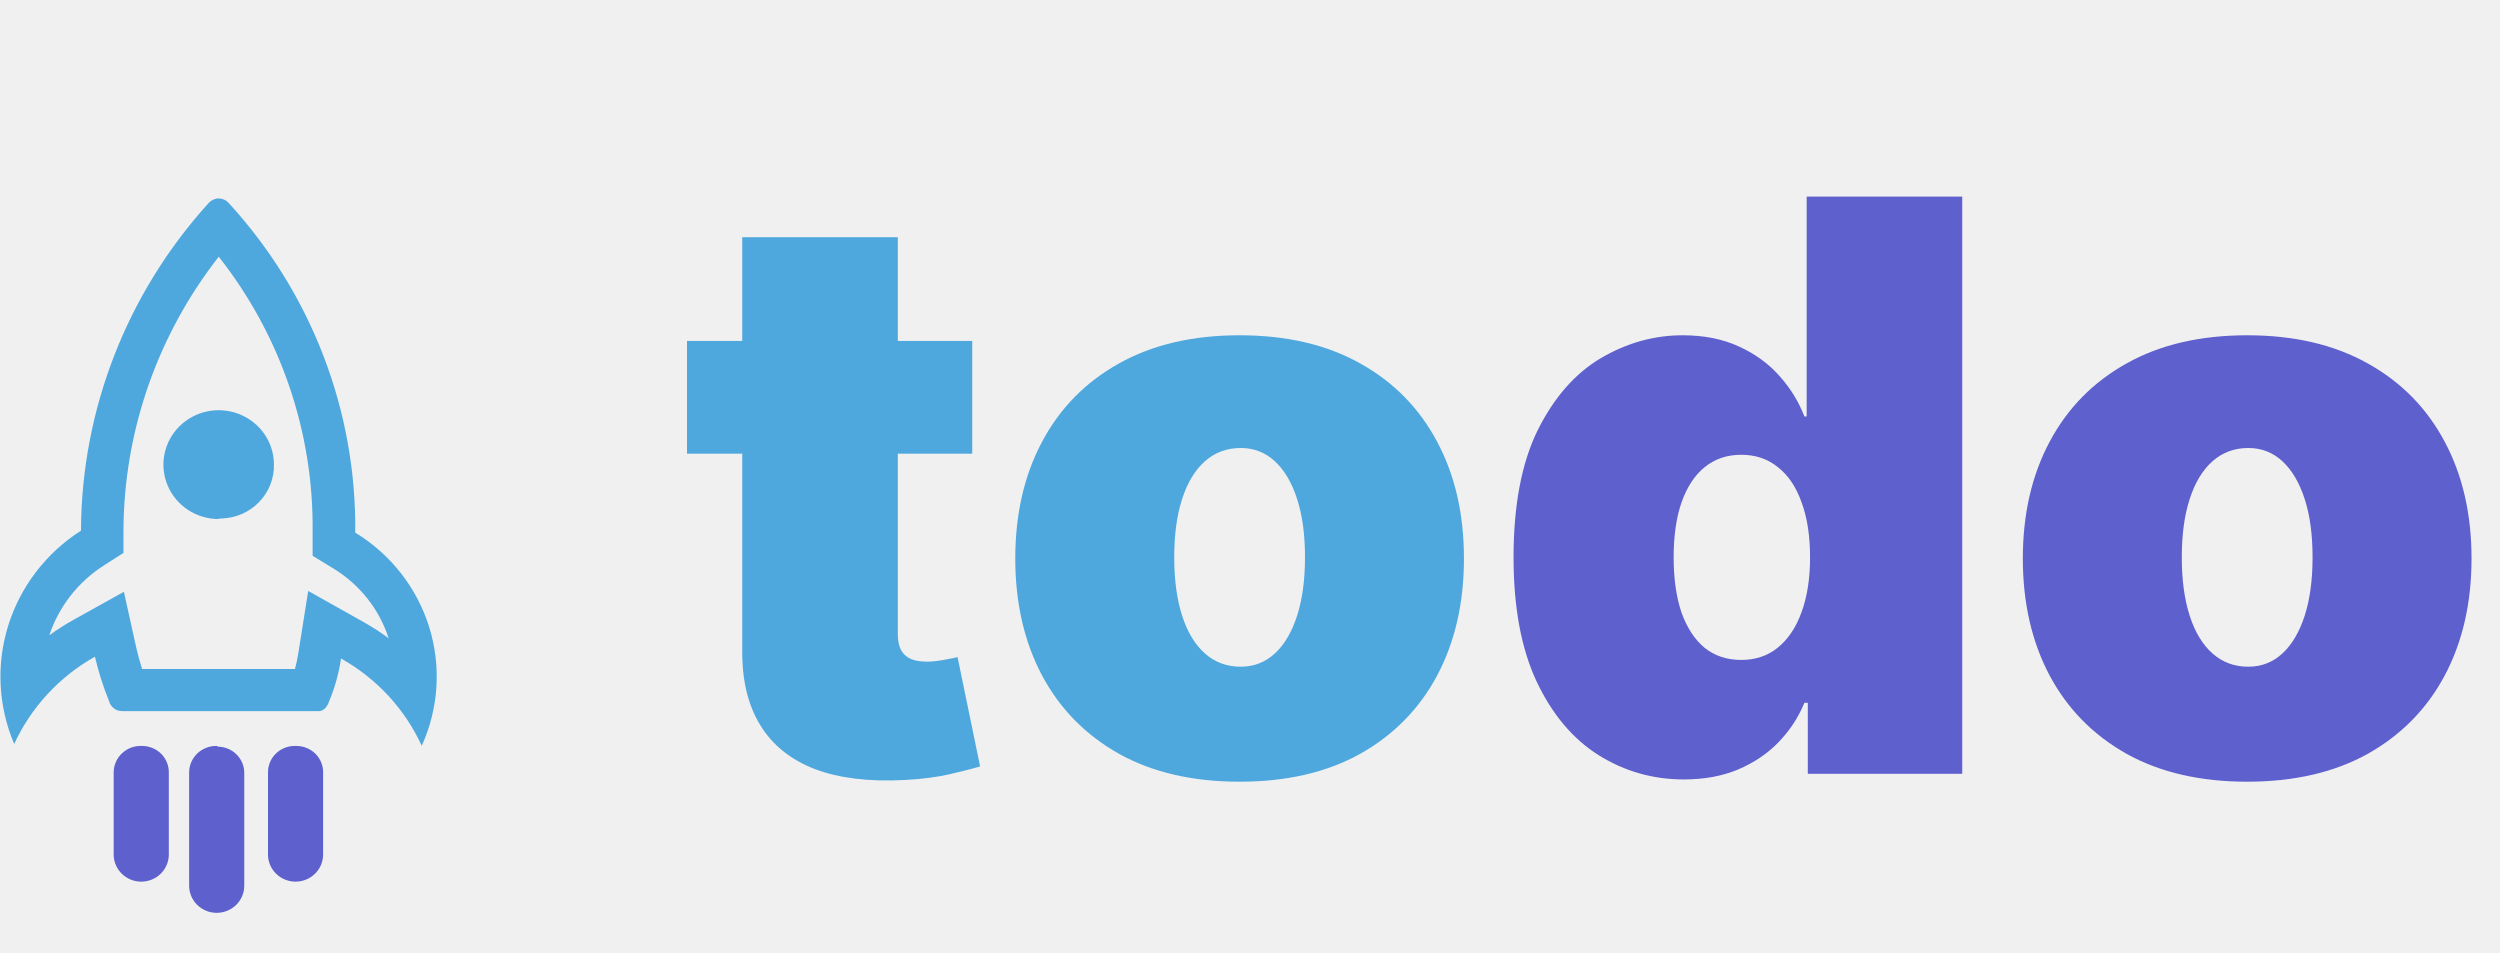
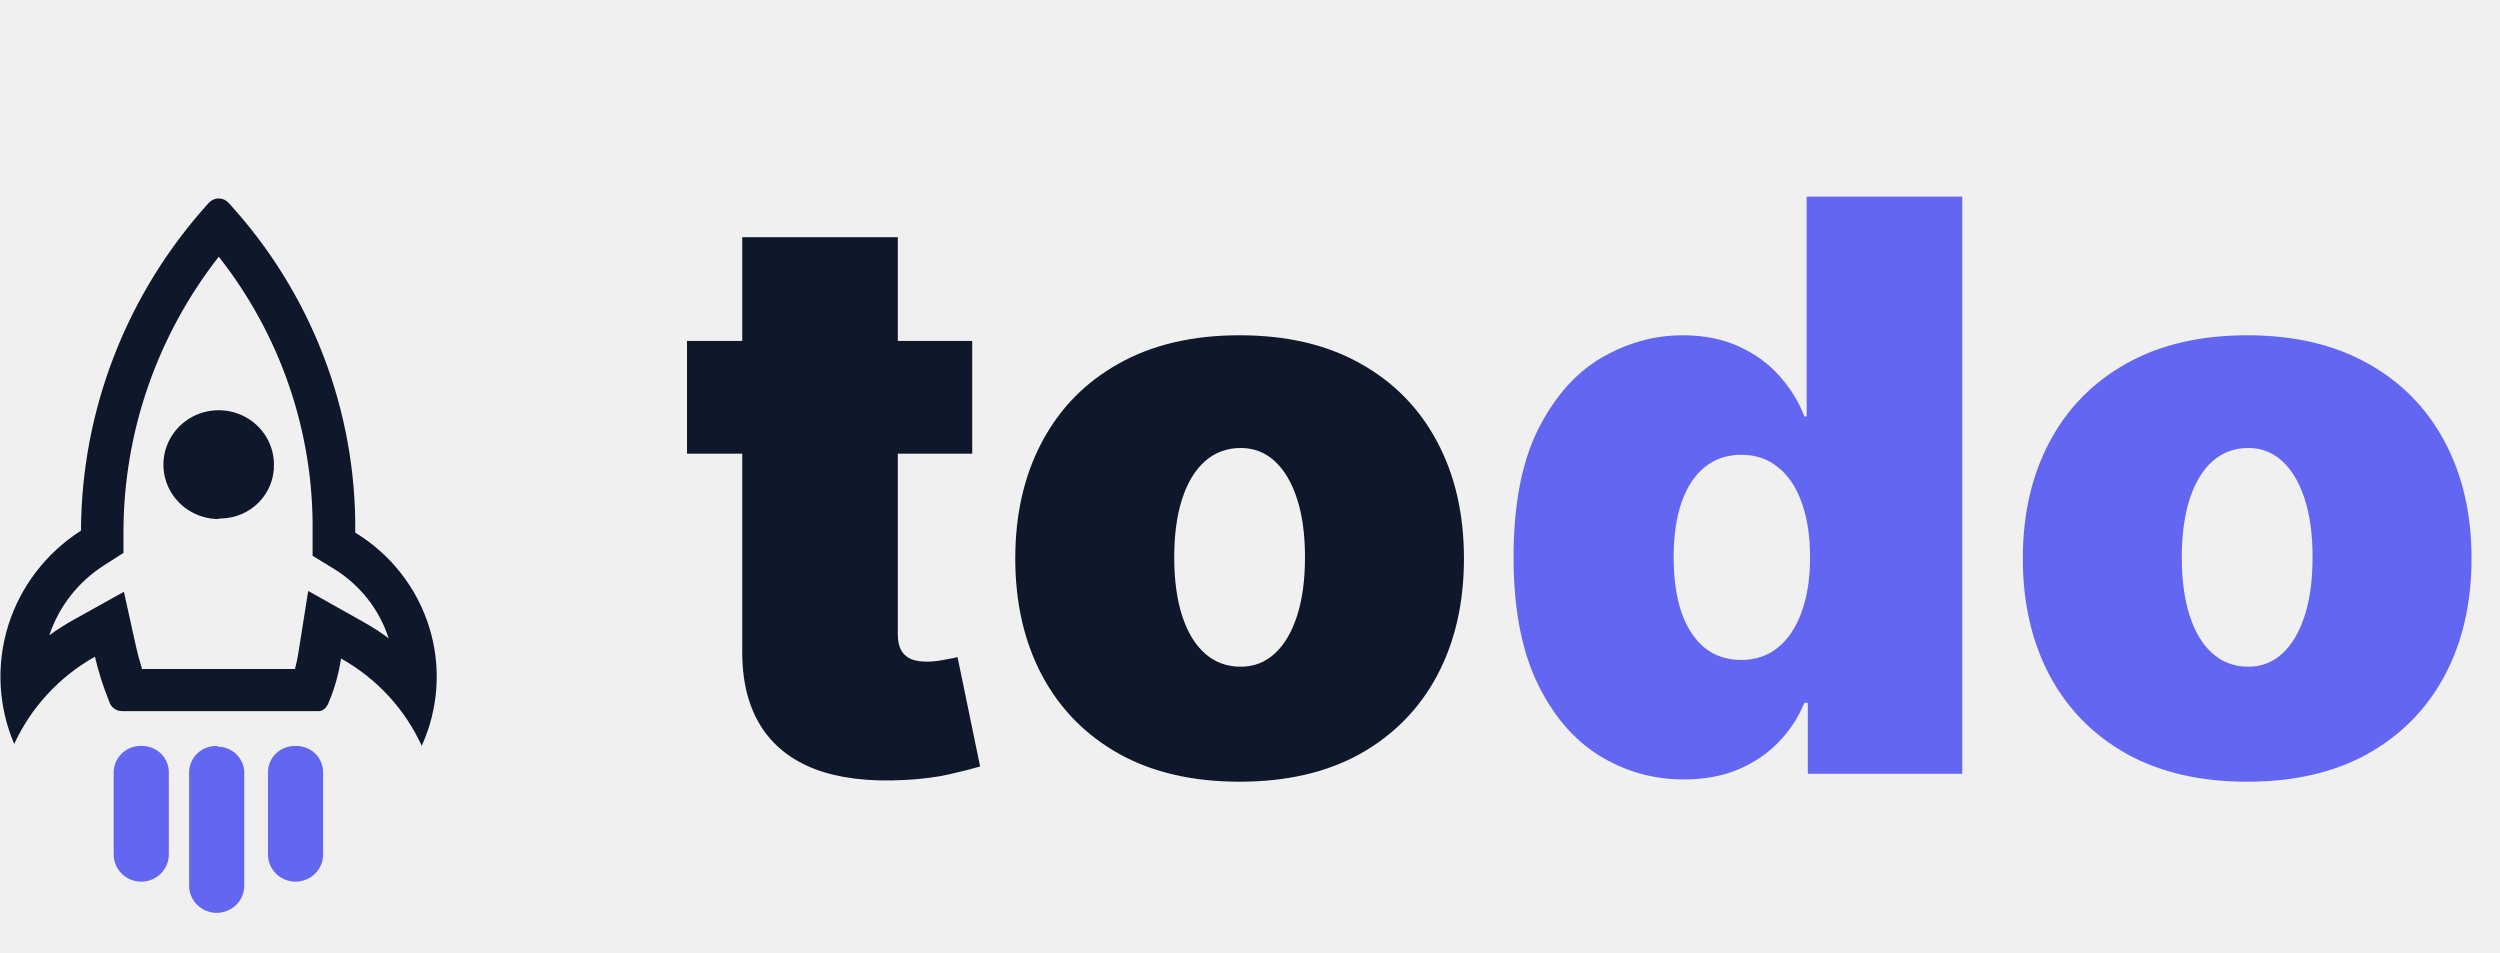
<svg xmlns="http://www.w3.org/2000/svg" width="126" height="48" viewBox="0 0 126 48" fill="none">
-   <path d="M49 17.182V22.864H34.625V17.182H49ZM37.409 11.954H45.25V31.983C45.25 32.286 45.302 32.542 45.406 32.75C45.51 32.949 45.671 33.1 45.889 33.205C46.107 33.299 46.386 33.347 46.727 33.347C46.964 33.347 47.239 33.318 47.551 33.261C47.873 33.205 48.11 33.157 48.261 33.119L49.398 38.631C49.047 38.735 48.545 38.863 47.892 39.014C47.248 39.166 46.481 39.265 45.591 39.312C43.792 39.407 42.281 39.222 41.06 38.758C39.838 38.285 38.919 37.542 38.304 36.528C37.688 35.515 37.39 34.246 37.409 32.722V11.954ZM62.477 39.398C60.109 39.398 58.083 38.929 56.397 37.992C54.711 37.044 53.419 35.728 52.519 34.043C51.62 32.347 51.17 30.383 51.17 28.148C51.17 25.913 51.62 23.953 52.519 22.267C53.419 20.572 54.711 19.256 56.397 18.318C58.083 17.371 60.109 16.898 62.477 16.898C64.844 16.898 66.871 17.371 68.556 18.318C70.242 19.256 71.534 20.572 72.434 22.267C73.334 23.953 73.783 25.913 73.783 28.148C73.783 30.383 73.334 32.347 72.434 34.043C71.534 35.728 70.242 37.044 68.556 37.992C66.871 38.929 64.844 39.398 62.477 39.398ZM62.533 33.602C63.196 33.602 63.769 33.38 64.252 32.935C64.735 32.49 65.109 31.855 65.374 31.031C65.639 30.207 65.772 29.227 65.772 28.091C65.772 26.945 65.639 25.965 65.374 25.151C65.109 24.327 64.735 23.692 64.252 23.247C63.769 22.802 63.196 22.579 62.533 22.579C61.833 22.579 61.231 22.802 60.729 23.247C60.227 23.692 59.844 24.327 59.579 25.151C59.314 25.965 59.181 26.945 59.181 28.091C59.181 29.227 59.314 30.207 59.579 31.031C59.844 31.855 60.227 32.49 60.729 32.935C61.231 33.38 61.833 33.602 62.533 33.602Z" fill="#4EA8DE" />
-   <path d="M84.863 39.284C83.31 39.284 81.88 38.877 80.573 38.062C79.276 37.248 78.234 36.012 77.448 34.355C76.672 32.698 76.283 30.61 76.283 28.091C76.283 25.458 76.691 23.318 77.505 21.671C78.329 20.023 79.389 18.815 80.687 18.048C81.994 17.281 83.367 16.898 84.806 16.898C85.886 16.898 86.833 17.087 87.647 17.466C88.461 17.835 89.143 18.332 89.692 18.957C90.242 19.573 90.658 20.25 90.942 20.989H91.056V9.909H98.897V39H91.113V35.42H90.942C90.639 36.159 90.204 36.822 89.636 37.409C89.077 37.987 88.395 38.446 87.59 38.787C86.795 39.118 85.886 39.284 84.863 39.284ZM87.761 33.261C88.48 33.261 89.096 33.053 89.607 32.636C90.128 32.21 90.526 31.614 90.8 30.847C91.085 30.07 91.227 29.151 91.227 28.091C91.227 27.011 91.085 26.088 90.8 25.321C90.526 24.544 90.128 23.953 89.607 23.546C89.096 23.129 88.48 22.921 87.761 22.921C87.041 22.921 86.425 23.129 85.914 23.546C85.412 23.953 85.024 24.544 84.749 25.321C84.484 26.088 84.352 27.011 84.352 28.091C84.352 29.171 84.484 30.099 84.749 30.875C85.024 31.642 85.412 32.234 85.914 32.651C86.425 33.058 87.041 33.261 87.761 33.261ZM113.258 39.398C110.89 39.398 108.864 38.929 107.178 37.992C105.493 37.044 104.2 35.728 103.3 34.043C102.401 32.347 101.951 30.383 101.951 28.148C101.951 25.913 102.401 23.953 103.3 22.267C104.2 20.572 105.493 19.256 107.178 18.318C108.864 17.371 110.89 16.898 113.258 16.898C115.625 16.898 117.652 17.371 119.337 18.318C121.023 19.256 122.316 20.572 123.215 22.267C124.115 23.953 124.565 25.913 124.565 28.148C124.565 30.383 124.115 32.347 123.215 34.043C122.316 35.728 121.023 37.044 119.337 37.992C117.652 38.929 115.625 39.398 113.258 39.398ZM113.315 33.602C113.978 33.602 114.55 33.38 115.033 32.935C115.516 32.49 115.89 31.855 116.156 31.031C116.421 30.207 116.553 29.227 116.553 28.091C116.553 26.945 116.421 25.965 116.156 25.151C115.89 24.327 115.516 23.692 115.033 23.247C114.55 22.802 113.978 22.579 113.315 22.579C112.614 22.579 112.013 22.802 111.511 23.247C111.009 23.692 110.625 24.327 110.36 25.151C110.095 25.965 109.962 26.945 109.962 28.091C109.962 29.227 110.095 30.207 110.36 31.031C110.625 31.855 111.009 32.49 111.511 32.935C112.013 33.38 112.614 33.602 113.315 33.602Z" fill="#5E60CE" />
+   <path d="M49 17.182V22.864H34.625V17.182H49ZM37.409 11.954H45.25V31.983C45.25 32.286 45.302 32.542 45.406 32.75C45.51 32.949 45.671 33.1 45.889 33.205C46.107 33.299 46.386 33.347 46.727 33.347C46.964 33.347 47.239 33.318 47.551 33.261C47.873 33.205 48.11 33.157 48.261 33.119L49.398 38.631C49.047 38.735 48.545 38.863 47.892 39.014C47.248 39.166 46.481 39.265 45.591 39.312C43.792 39.407 42.281 39.222 41.06 38.758C39.838 38.285 38.919 37.542 38.304 36.528C37.688 35.515 37.39 34.246 37.409 32.722V11.954ZM62.477 39.398C60.109 39.398 58.083 38.929 56.397 37.992C54.711 37.044 53.419 35.728 52.519 34.043C51.62 32.347 51.17 30.383 51.17 28.148C51.17 25.913 51.62 23.953 52.519 22.267C53.419 20.572 54.711 19.256 56.397 18.318C58.083 17.371 60.109 16.898 62.477 16.898C64.844 16.898 66.871 17.371 68.556 18.318C70.242 19.256 71.534 20.572 72.434 22.267C73.334 23.953 73.783 25.913 73.783 28.148C73.783 30.383 73.334 32.347 72.434 34.043C71.534 35.728 70.242 37.044 68.556 37.992C66.871 38.929 64.844 39.398 62.477 39.398ZM62.533 33.602C63.196 33.602 63.769 33.38 64.252 32.935C64.735 32.49 65.109 31.855 65.374 31.031C65.639 30.207 65.772 29.227 65.772 28.091C65.772 26.945 65.639 25.965 65.374 25.151C65.109 24.327 64.735 23.692 64.252 23.247C63.769 22.802 63.196 22.579 62.533 22.579C61.833 22.579 61.231 22.802 60.729 23.247C60.227 23.692 59.844 24.327 59.579 25.151C59.314 25.965 59.181 26.945 59.181 28.091C59.181 29.227 59.314 30.207 59.579 31.031C59.844 31.855 60.227 32.49 60.729 32.935C61.231 33.38 61.833 33.602 62.533 33.602Z" fill="#0F172A" />
+   <path d="M84.863 39.284C83.31 39.284 81.88 38.877 80.573 38.062C79.276 37.248 78.234 36.012 77.448 34.355C76.672 32.698 76.283 30.61 76.283 28.091C76.283 25.458 76.691 23.318 77.505 21.671C78.329 20.023 79.389 18.815 80.687 18.048C81.994 17.281 83.367 16.898 84.806 16.898C85.886 16.898 86.833 17.087 87.647 17.466C88.461 17.835 89.143 18.332 89.692 18.957C90.242 19.573 90.658 20.25 90.942 20.989H91.056V9.909H98.897V39H91.113V35.42H90.942C90.639 36.159 90.204 36.822 89.636 37.409C89.077 37.987 88.395 38.446 87.59 38.787C86.795 39.118 85.886 39.284 84.863 39.284ZM87.761 33.261C88.48 33.261 89.096 33.053 89.607 32.636C90.128 32.21 90.526 31.614 90.8 30.847C91.085 30.07 91.227 29.151 91.227 28.091C91.227 27.011 91.085 26.088 90.8 25.321C90.526 24.544 90.128 23.953 89.607 23.546C89.096 23.129 88.48 22.921 87.761 22.921C87.041 22.921 86.425 23.129 85.914 23.546C85.412 23.953 85.024 24.544 84.749 25.321C84.484 26.088 84.352 27.011 84.352 28.091C84.352 29.171 84.484 30.099 84.749 30.875C85.024 31.642 85.412 32.234 85.914 32.651C86.425 33.058 87.041 33.261 87.761 33.261ZM113.258 39.398C110.89 39.398 108.864 38.929 107.178 37.992C105.493 37.044 104.2 35.728 103.3 34.043C102.401 32.347 101.951 30.383 101.951 28.148C101.951 25.913 102.401 23.953 103.3 22.267C104.2 20.572 105.493 19.256 107.178 18.318C108.864 17.371 110.89 16.898 113.258 16.898C115.625 16.898 117.652 17.371 119.337 18.318C121.023 19.256 122.316 20.572 123.215 22.267C124.115 23.953 124.565 25.913 124.565 28.148C124.565 30.383 124.115 32.347 123.215 34.043C122.316 35.728 121.023 37.044 119.337 37.992C117.652 38.929 115.625 39.398 113.258 39.398ZM113.315 33.602C113.978 33.602 114.55 33.38 115.033 32.935C115.516 32.49 115.89 31.855 116.156 31.031C116.421 30.207 116.553 29.227 116.553 28.091C116.553 26.945 116.421 25.965 116.156 25.151C115.89 24.327 115.516 23.692 115.033 23.247C114.55 22.802 113.978 22.579 113.315 22.579C112.614 22.579 112.013 22.802 111.511 23.247C111.009 23.692 110.625 24.327 110.36 25.151C110.095 25.965 109.962 26.945 109.962 28.091C109.962 29.227 110.095 30.207 110.36 31.031C110.625 31.855 111.009 32.49 111.511 32.935C112.013 33.38 112.614 33.602 113.315 33.602Z" fill="#6366F1" />
  <g clip-path="url(#clip0_43_109)">
-     <path d="M11.021 12.933C14.147 16.901 15.816 21.794 15.755 26.816V28.014L16.787 28.642C18.119 29.448 19.113 30.699 19.587 32.167C19.171 31.86 18.735 31.58 18.283 31.328L15.533 29.784L15.039 32.9C14.996 33.175 14.939 33.449 14.867 33.718H7.162C7.047 33.365 6.954 33.013 6.868 32.646L6.245 29.826L3.71 31.236C3.286 31.473 2.877 31.734 2.485 32.019C2.968 30.568 3.941 29.324 5.242 28.494L6.223 27.866V26.752C6.241 21.751 7.93 16.895 11.029 12.933H11.021ZM11.029 10C10.868 10 10.713 10.058 10.592 10.162L10.527 10.219C6.398 14.766 4.105 20.645 4.082 26.745C2.33 27.864 1.033 29.554 0.417 31.52C-0.198 33.485 -0.092 35.601 0.716 37.497C1.568 35.645 2.991 34.106 4.784 33.097C4.964 33.864 5.203 34.616 5.5 35.347C5.538 35.487 5.621 35.611 5.738 35.701C5.854 35.79 5.997 35.839 6.145 35.84H16.085C16.285 35.84 16.486 35.65 16.586 35.354C16.876 34.659 17.078 33.932 17.188 33.189C18.984 34.193 20.408 35.734 21.255 37.589C22.112 35.702 22.245 33.573 21.629 31.597C21.012 29.621 19.689 27.932 17.904 26.844C17.974 20.708 15.694 14.772 11.516 10.219C11.454 10.15 11.377 10.095 11.292 10.058C11.207 10.02 11.115 10 11.021 10H11.029Z" fill="#4EA8DE" />
-     <path d="M11.022 26.16C10.472 26.16 9.934 26 9.476 25.699C9.018 25.399 8.661 24.971 8.45 24.472C8.238 23.972 8.182 23.421 8.288 22.89C8.394 22.358 8.657 21.87 9.044 21.485C9.432 21.101 9.926 20.838 10.465 20.73C11.004 20.622 11.563 20.673 12.073 20.877C12.582 21.082 13.019 21.43 13.328 21.878C13.636 22.326 13.803 22.855 13.807 23.396C13.816 23.747 13.754 24.096 13.626 24.424C13.497 24.751 13.304 25.05 13.058 25.304C12.812 25.558 12.518 25.762 12.191 25.904C11.865 26.046 11.514 26.123 11.158 26.132C11.113 26.139 11.067 26.139 11.022 26.132V26.16Z" fill="#4EA8DE" />
-     <path d="M14.896 37.596C14.717 37.59 14.538 37.62 14.371 37.683C14.203 37.746 14.05 37.842 13.921 37.964C13.792 38.086 13.688 38.232 13.617 38.394C13.546 38.556 13.508 38.731 13.507 38.907V43.067C13.507 43.43 13.653 43.778 13.914 44.034C14.174 44.291 14.527 44.435 14.896 44.435C15.264 44.435 15.618 44.291 15.878 44.034C16.139 43.778 16.285 43.43 16.285 43.067V38.964C16.291 38.788 16.261 38.613 16.197 38.448C16.134 38.284 16.037 38.134 15.914 38.006C15.791 37.879 15.643 37.777 15.479 37.707C15.315 37.636 15.139 37.599 14.96 37.596H14.896Z" fill="#5E60CE" />
-     <path d="M7.162 37.596C6.979 37.586 6.797 37.613 6.625 37.674C6.454 37.736 6.297 37.83 6.163 37.953C6.029 38.075 5.922 38.222 5.848 38.386C5.773 38.55 5.733 38.727 5.729 38.907V43.067C5.729 43.43 5.876 43.778 6.136 44.034C6.397 44.291 6.75 44.435 7.119 44.435C7.487 44.435 7.84 44.291 8.101 44.034C8.362 43.778 8.508 43.43 8.508 43.067V38.964C8.514 38.788 8.484 38.613 8.42 38.448C8.356 38.284 8.26 38.134 8.137 38.006C8.013 37.879 7.865 37.777 7.702 37.707C7.538 37.636 7.362 37.599 7.183 37.596H7.162Z" fill="#5E60CE" />
-     <path d="M10.921 37.596C10.743 37.592 10.565 37.623 10.398 37.687C10.232 37.751 10.08 37.846 9.951 37.968C9.822 38.09 9.718 38.236 9.646 38.397C9.575 38.558 9.536 38.731 9.532 38.907V44.639C9.532 45.002 9.678 45.35 9.939 45.606C10.2 45.863 10.553 46.007 10.921 46.007C11.29 46.007 11.643 45.863 11.904 45.606C12.164 45.35 12.311 45.002 12.311 44.639V38.999C12.316 38.823 12.287 38.648 12.223 38.483C12.159 38.319 12.063 38.169 11.939 38.042C11.816 37.914 11.668 37.812 11.505 37.742C11.341 37.671 11.164 37.634 10.986 37.631L10.921 37.596Z" fill="#5E60CE" />
+     <path d="M11.021 12.933C14.147 16.901 15.816 21.794 15.755 26.816V28.014L16.787 28.642C18.119 29.448 19.113 30.699 19.587 32.167C19.171 31.86 18.735 31.58 18.283 31.328L15.533 29.784L15.039 32.9C14.996 33.175 14.939 33.449 14.867 33.718H7.162C7.047 33.365 6.954 33.013 6.868 32.646L6.245 29.826L3.71 31.236C3.286 31.473 2.877 31.734 2.485 32.019C2.968 30.568 3.941 29.324 5.242 28.494L6.223 27.866V26.752C6.241 21.751 7.93 16.895 11.029 12.933H11.021ZM11.029 10C10.868 10 10.713 10.058 10.592 10.162L10.527 10.219C6.398 14.766 4.105 20.645 4.082 26.745C2.33 27.864 1.033 29.554 0.417 31.52C-0.198 33.485 -0.092 35.601 0.716 37.497C1.568 35.645 2.991 34.106 4.784 33.097C4.964 33.864 5.203 34.616 5.5 35.347C5.538 35.487 5.621 35.611 5.738 35.701C5.854 35.79 5.997 35.839 6.145 35.84H16.085C16.285 35.84 16.486 35.65 16.586 35.354C16.876 34.659 17.078 33.932 17.188 33.189C18.984 34.193 20.408 35.734 21.255 37.589C22.112 35.702 22.245 33.573 21.629 31.597C21.012 29.621 19.689 27.932 17.904 26.844C17.974 20.708 15.694 14.772 11.516 10.219C11.454 10.15 11.377 10.095 11.292 10.058C11.207 10.02 11.115 10 11.021 10H11.029Z" fill="#0F172A" />
+     <path d="M11.022 26.16C10.472 26.16 9.934 26 9.476 25.699C9.018 25.399 8.661 24.971 8.45 24.472C8.238 23.972 8.182 23.421 8.288 22.89C8.394 22.358 8.657 21.87 9.044 21.485C9.432 21.101 9.926 20.838 10.465 20.73C11.004 20.622 11.563 20.673 12.073 20.877C12.582 21.082 13.019 21.43 13.328 21.878C13.636 22.326 13.803 22.855 13.807 23.396C13.816 23.747 13.754 24.096 13.626 24.424C13.497 24.751 13.304 25.05 13.058 25.304C12.812 25.558 12.518 25.762 12.191 25.904C11.865 26.046 11.514 26.123 11.158 26.132C11.113 26.139 11.067 26.139 11.022 26.132V26.16Z" fill="#0F172A" />
+     <path d="M14.896 37.596C14.717 37.59 14.538 37.62 14.371 37.683C14.203 37.746 14.05 37.842 13.921 37.964C13.792 38.086 13.688 38.232 13.617 38.394C13.546 38.556 13.508 38.731 13.507 38.907V43.067C13.507 43.43 13.653 43.778 13.914 44.034C14.174 44.291 14.527 44.435 14.896 44.435C15.264 44.435 15.618 44.291 15.878 44.034C16.139 43.778 16.285 43.43 16.285 43.067V38.964C16.291 38.788 16.261 38.613 16.197 38.448C16.134 38.284 16.037 38.134 15.914 38.006C15.791 37.879 15.643 37.777 15.479 37.707C15.315 37.636 15.139 37.599 14.96 37.596H14.896Z" fill="#6366F1" />
+     <path d="M7.162 37.596C6.979 37.586 6.797 37.613 6.625 37.674C6.454 37.736 6.297 37.83 6.163 37.953C6.029 38.075 5.922 38.222 5.848 38.386C5.773 38.55 5.733 38.727 5.729 38.907V43.067C5.729 43.43 5.876 43.778 6.136 44.034C6.397 44.291 6.75 44.435 7.119 44.435C7.487 44.435 7.84 44.291 8.101 44.034C8.362 43.778 8.508 43.43 8.508 43.067V38.964C8.514 38.788 8.484 38.613 8.42 38.448C8.356 38.284 8.26 38.134 8.137 38.006C8.013 37.879 7.865 37.777 7.702 37.707C7.538 37.636 7.362 37.599 7.183 37.596H7.162Z" fill="#6366F1" />
+     <path d="M10.921 37.596C10.743 37.592 10.565 37.623 10.398 37.687C10.232 37.751 10.08 37.846 9.951 37.968C9.822 38.09 9.718 38.236 9.646 38.397C9.575 38.558 9.536 38.731 9.532 38.907V44.639C9.532 45.002 9.678 45.35 9.939 45.606C10.2 45.863 10.553 46.007 10.921 46.007C11.29 46.007 11.643 45.863 11.904 45.606C12.164 45.35 12.311 45.002 12.311 44.639V38.999C12.316 38.823 12.287 38.648 12.223 38.483C12.159 38.319 12.063 38.169 11.939 38.042C11.816 37.914 11.668 37.812 11.505 37.742C11.341 37.671 11.164 37.634 10.986 37.631L10.921 37.596Z" fill="#6366F1" />
  </g>
  <defs>
    <clipPath id="clip0_43_109">
      <rect width="22" height="36" fill="white" transform="translate(0 10)" />
    </clipPath>
  </defs>
</svg>
